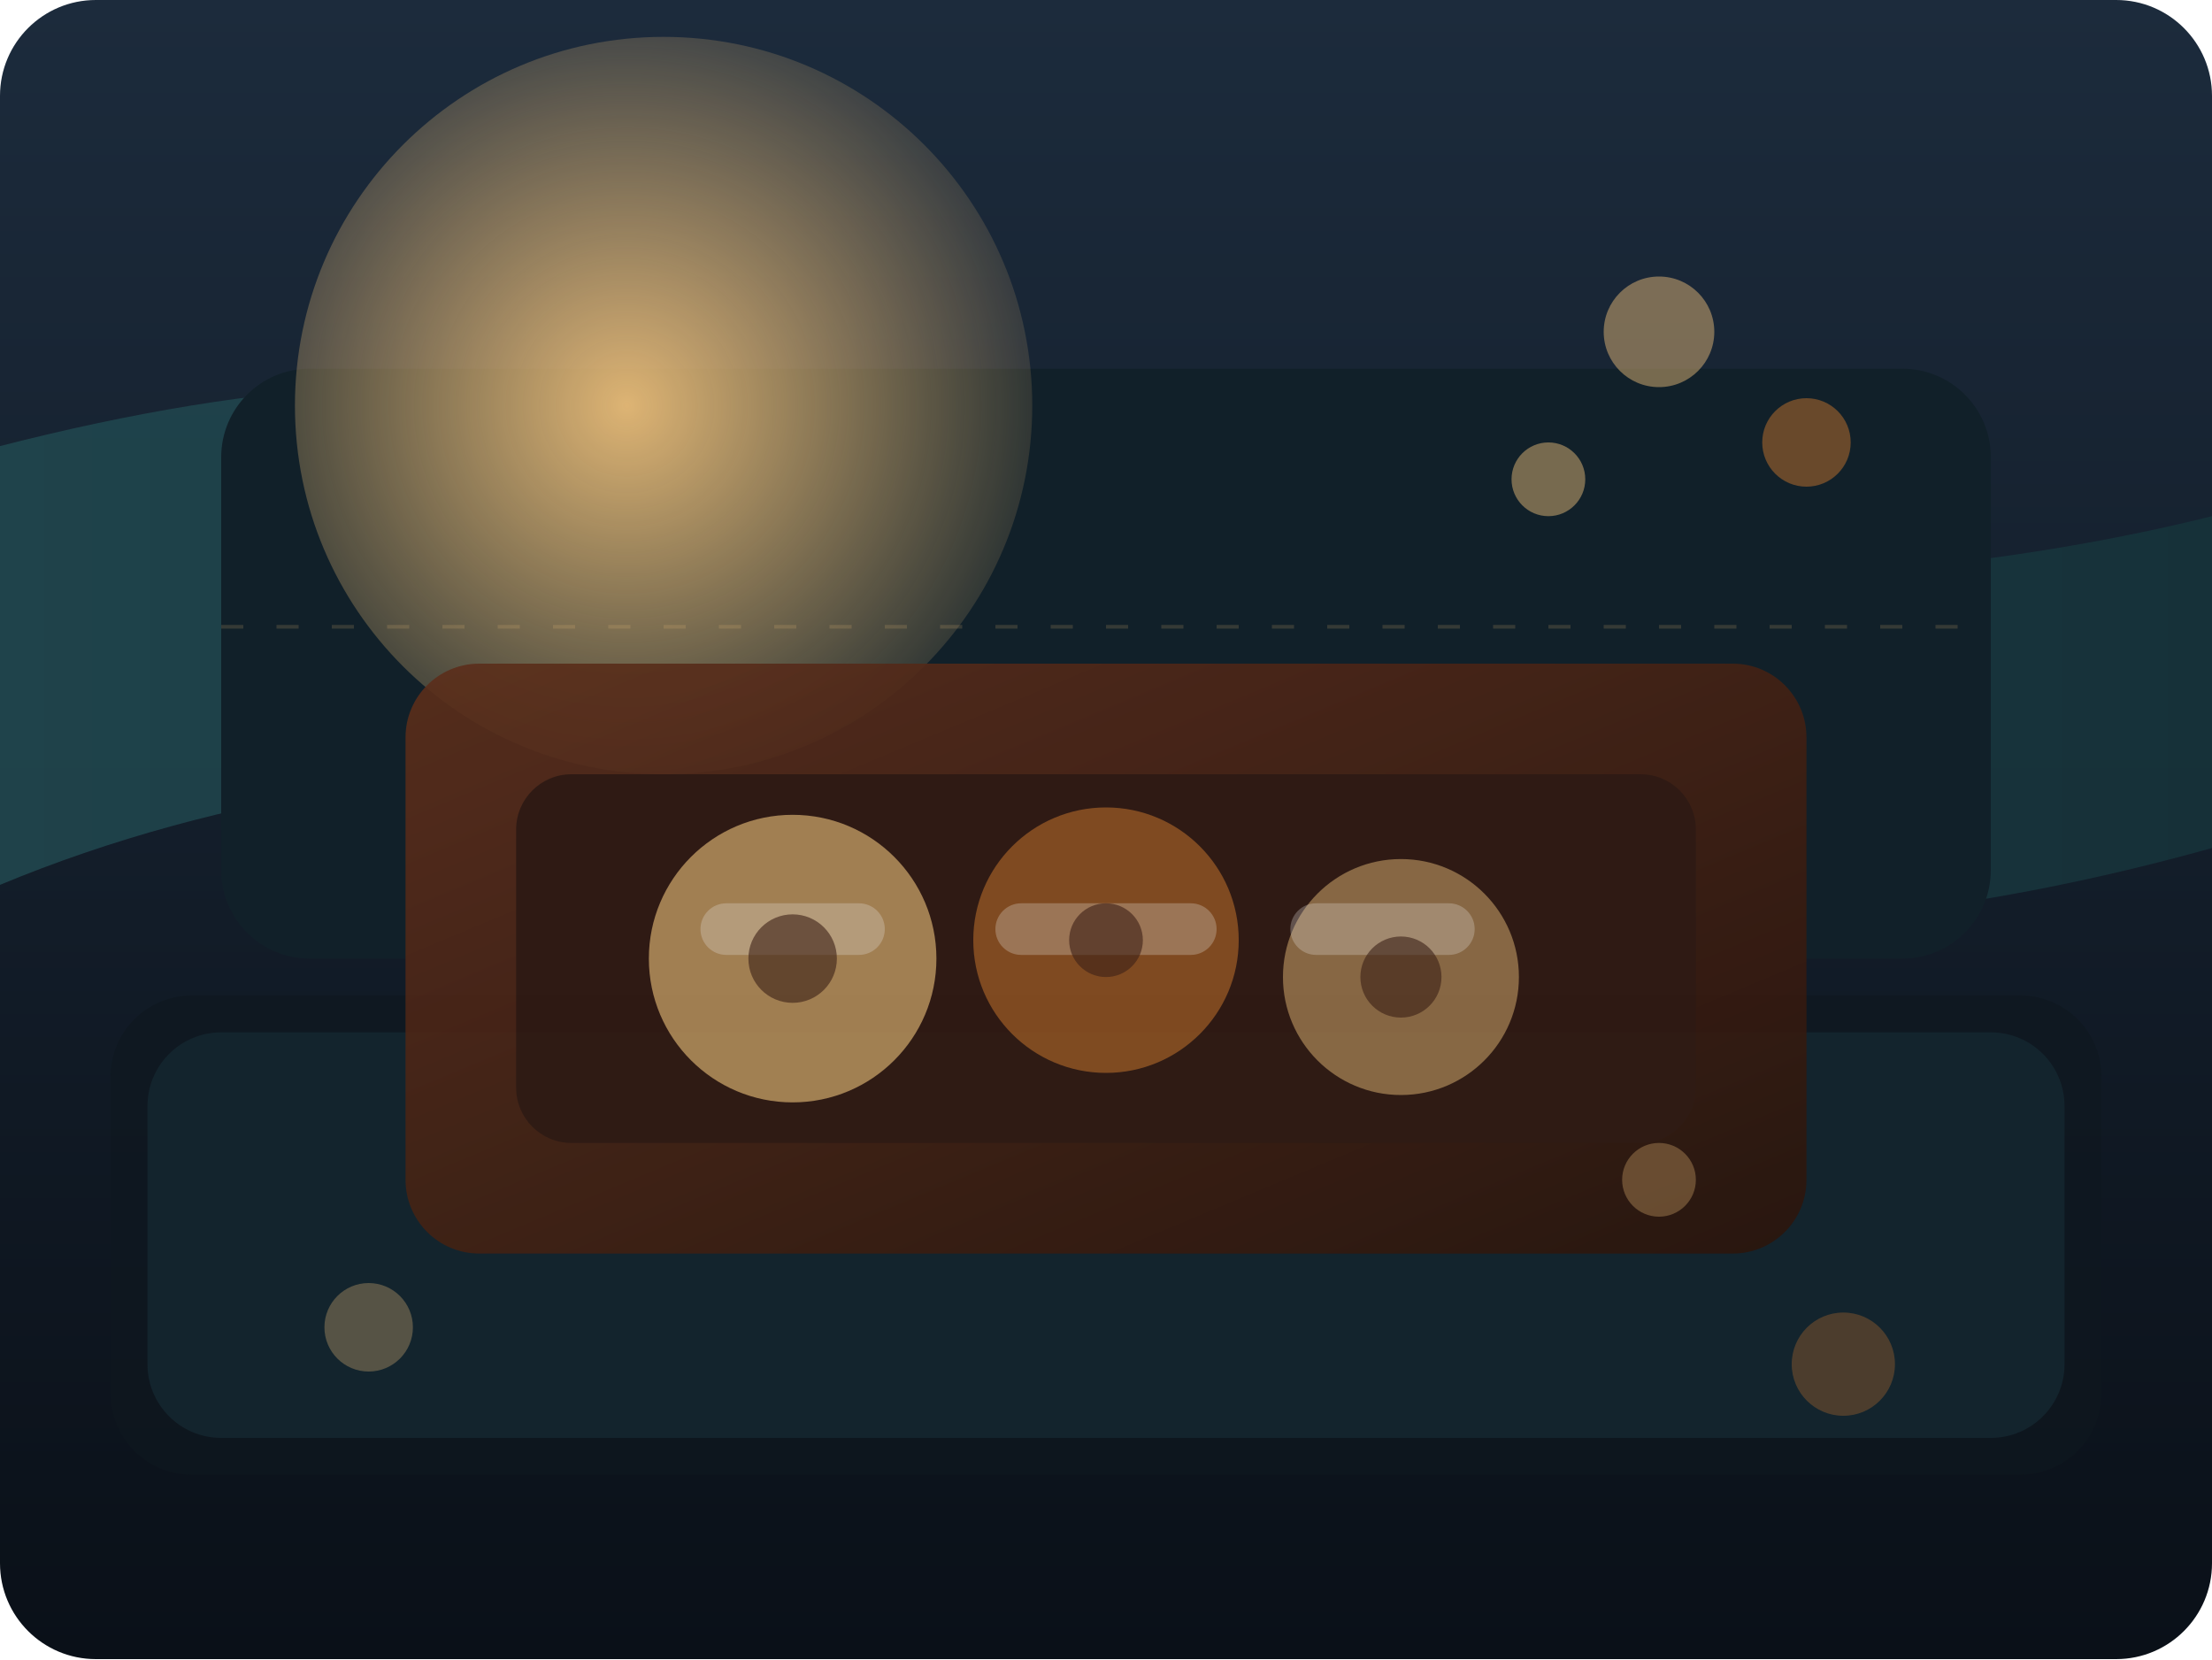
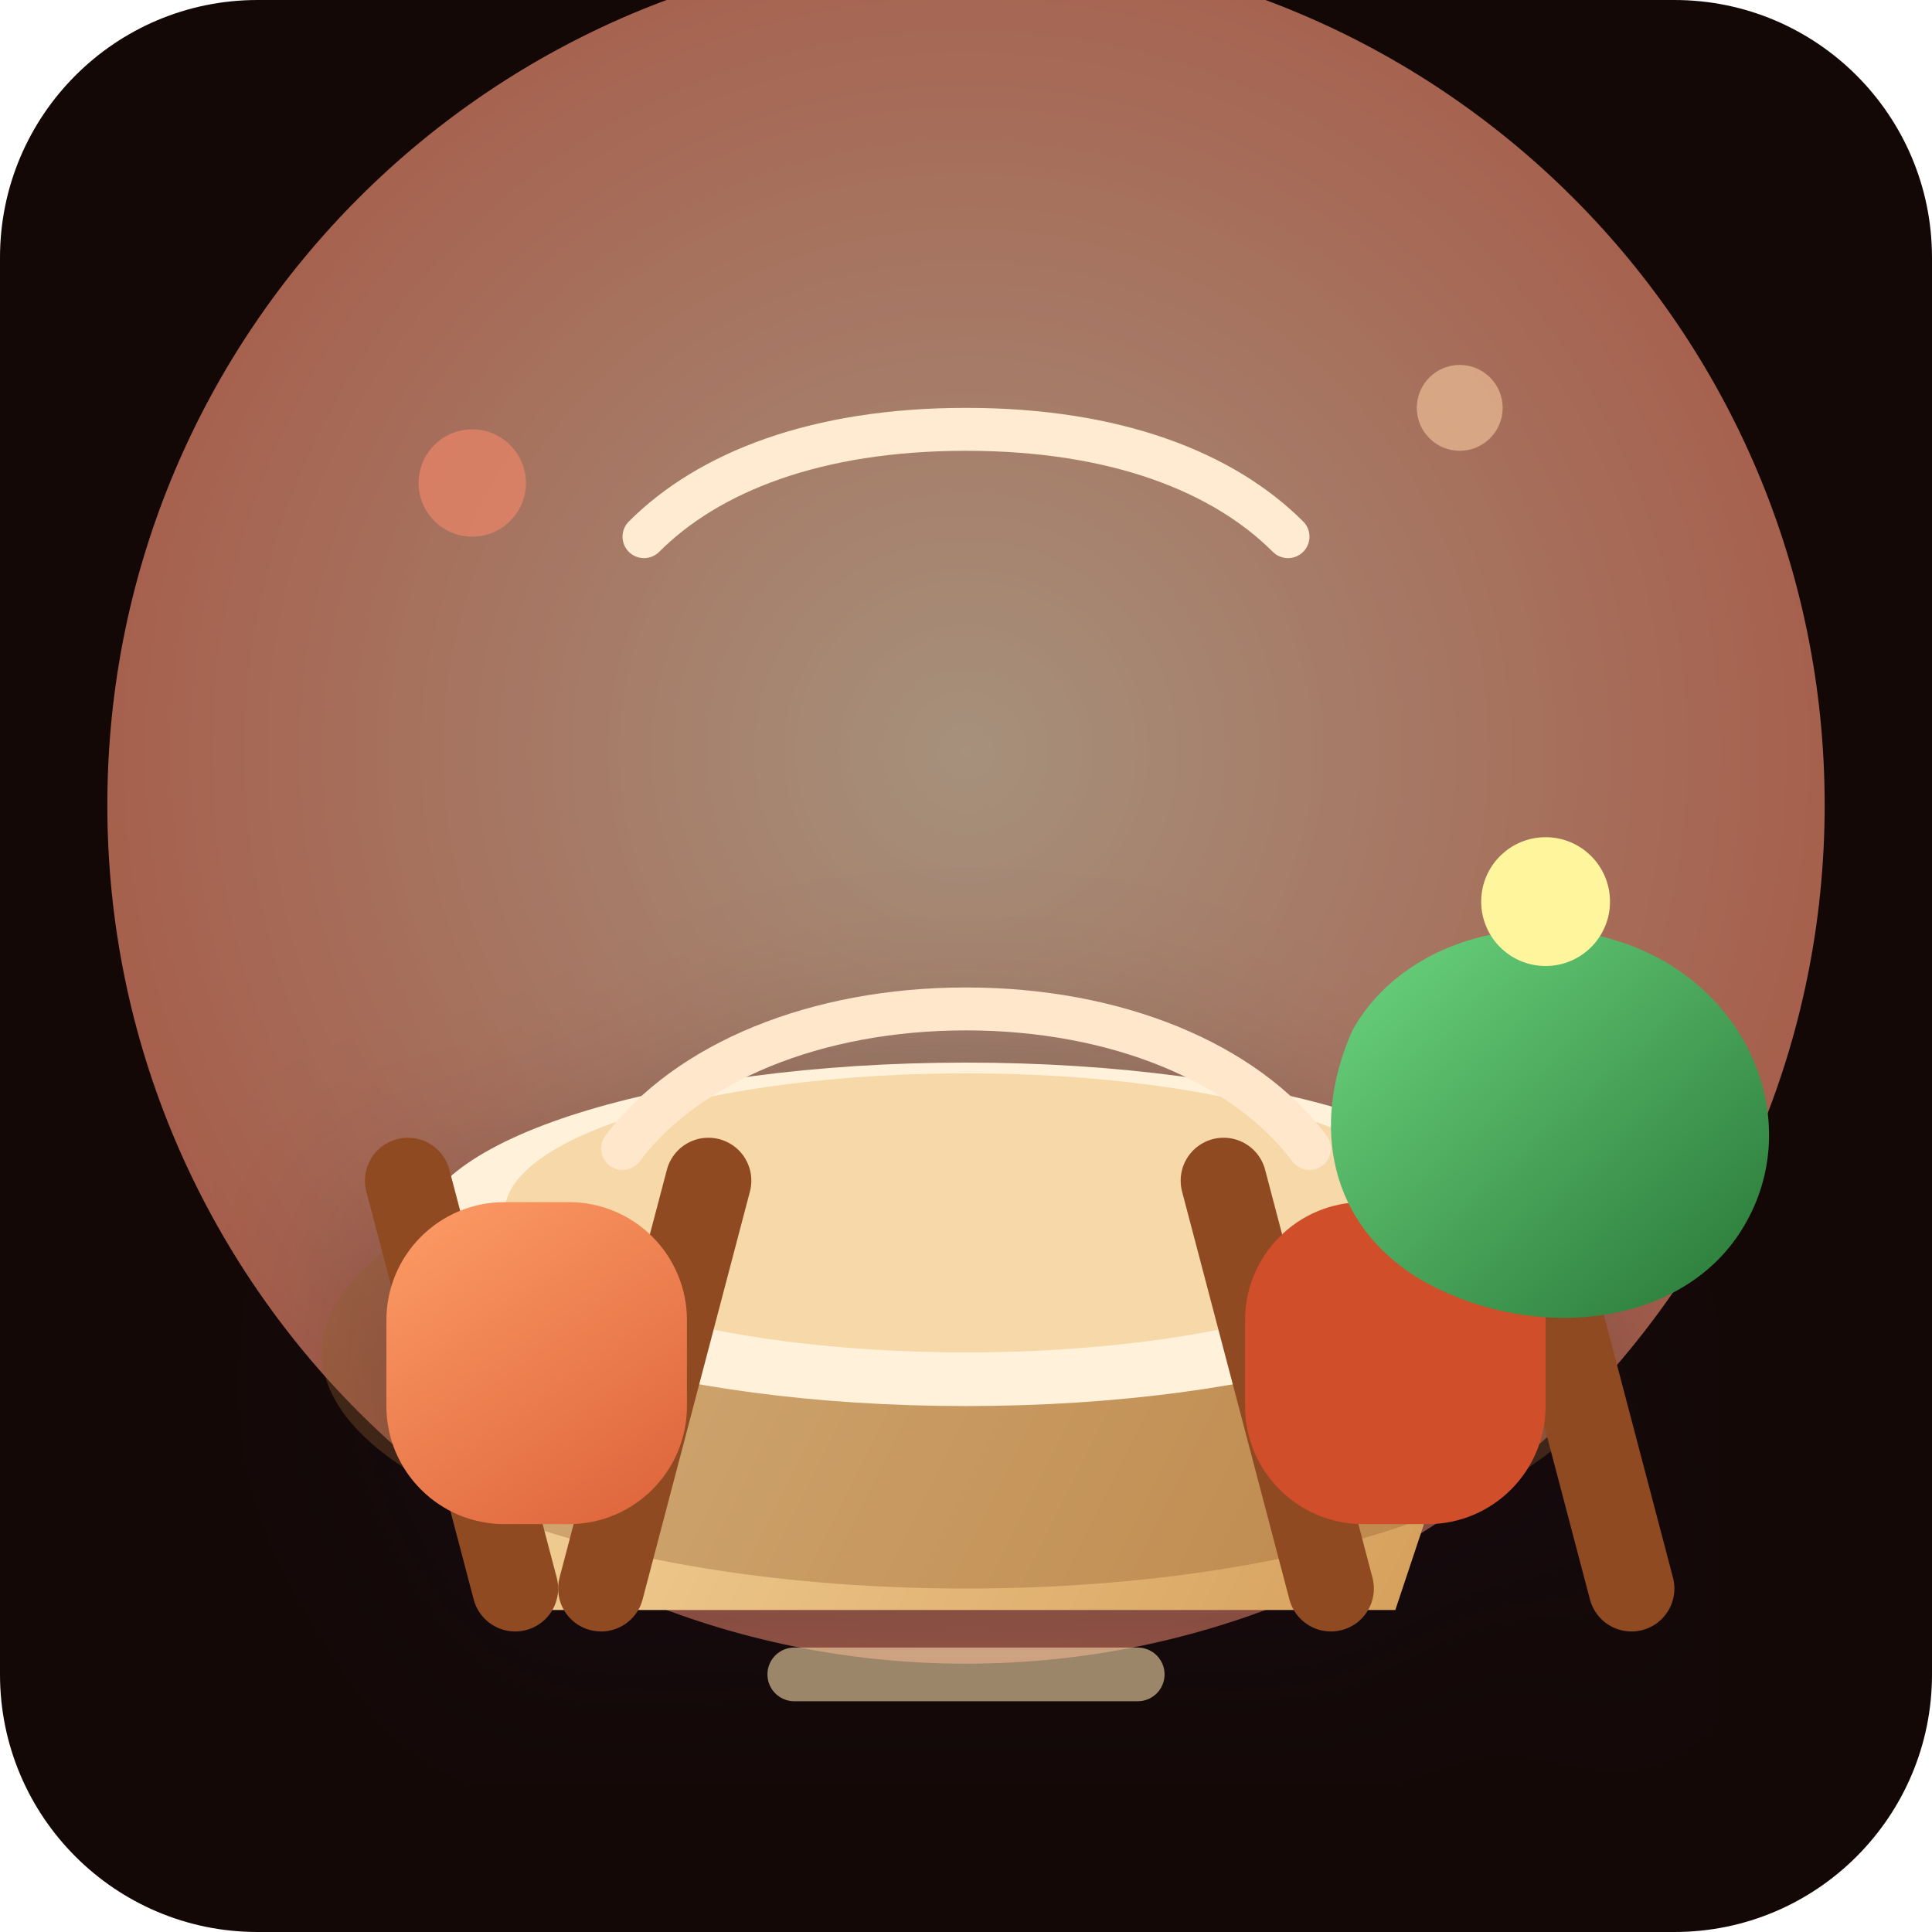
- <svg xmlns="http://www.w3.org/2000/svg" width="1200" height="900" viewBox="0 0 1200 900" fill="none">
+ <svg xmlns="http://www.w3.org/2000/svg" width="360" height="360" viewBox="0 0 360 360" fill="none">
  <defs>
-     <linearGradient id="nightSky" x1="0" y1="0" x2="0" y2="1">
-       <stop offset="0" stop-color="#1C2B3C" />
-       <stop offset="1" stop-color="#0A1018" />
+     <radialGradient id="sunset" cx="0" cy="0" r="1" gradientUnits="userSpaceOnUse" gradientTransform="translate(180 140) scale(220)">
+       <stop offset="0" stop-color="#FFE5C3" />
+       <stop offset="1" stop-color="#FF7A5C" />
+     </radialGradient>
+     <linearGradient id="table" x1="80" y1="220" x2="280" y2="320" gradientUnits="userSpaceOnUse">
+       <stop stop-color="#F8D8A1" />
+       <stop offset="1" stop-color="#D29A54" />
    </linearGradient>
-     <radialGradient id="lanternGlow" cx="0" cy="0" r="1" gradientUnits="userSpaceOnUse" gradientTransform="translate(340 220) scale(260)">
-       <stop stop-color="#F4C47C" stop-opacity="0.9" />
-       <stop offset="1" stop-color="#F4C47C" stop-opacity="0" />
-     </radialGradient>
-     <linearGradient id="seaGradient" x1="0" y1="0" x2="1" y2="0">
-       <stop offset="0" stop-color="#214950" />
-       <stop offset="1" stop-color="#16343B" />
+     <linearGradient id="chairTerrace" x1="72" y1="220" x2="136" y2="312" gradientUnits="userSpaceOnUse">
+       <stop stop-color="#FF9F68" />
+       <stop offset="1" stop-color="#D14E2A" />
    </linearGradient>
-     <linearGradient id="tableTop" x1="0" y1="0" x2="1" y2="1">
-       <stop offset="0" stop-color="#5C2E1B" />
-       <stop offset="1" stop-color="#2A140C" />
+     <linearGradient id="foliage" x1="248" y1="160" x2="320" y2="240" gradientUnits="userSpaceOnUse">
+       <stop stop-color="#74E087" />
+       <stop offset="1" stop-color="#2E7F3D" />
    </linearGradient>
+     <filter id="terraceShadow" x="40" y="40" width="280" height="292" filterUnits="userSpaceOnUse" color-interpolation-filters="sRGB">
+       <feOffset dy="12" />
+       <feGaussianBlur stdDeviation="16" />
+       <feColorMatrix type="matrix" values="0 0 0 0 0.09 0 0 0 0 0.06 0 0 0 0 0.12 0 0 0 0.28 0" />
+       <feBlend in="SourceGraphic" result="shape" />
+     </filter>
  </defs>
-   <rect width="1200" height="900" rx="52" fill="url(#nightSky)" />
-   <rect x="60" y="540" width="1080" height="260" rx="44" fill="#0E171E" opacity="0.65" />
-   <rect x="80" y="560" width="1040" height="220" rx="40" fill="#13242D" />
-   <path d="M0 480C120 430 260 410 380 420C520 430 700 490 860 500C980 508 1100 488 1200 460V280C1080 310 940 320 840 310C640 290 420 200 200 210C140 212 70 224 0 242V480Z" fill="url(#seaGradient)" opacity="0.85" />
-   <rect x="120" y="200" width="960" height="320" rx="48" fill="#112029" />
-   <path d="M120 340H1080" stroke="#F4C47C" stroke-opacity="0.16" stroke-width="2" stroke-dasharray="12 18" />
-   <circle cx="360" cy="220" r="200" fill="url(#lanternGlow)" />
-   <g opacity="0.45">
-     <circle cx="900" cy="180" r="30" fill="#F4C47C" />
-     <circle cx="980" cy="240" r="24" fill="#D47A2C" />
-     <circle cx="840" cy="260" r="20" fill="#F4C47C" />
+   <rect width="360" height="360" rx="48" fill="#140807" />
+   <circle cx="180" cy="150" r="160" fill="url(#sunset)" opacity="0.62" />
+   <g filter="url(#terraceShadow)">
+     <path d="M80 240H280L260 300H100L80 240Z" fill="url(#table)" />
+     <ellipse cx="180" cy="252" rx="120" ry="44" fill="#8F5B2F" opacity="0.35" />
+     <ellipse cx="180" cy="230" rx="102" ry="32" fill="#FFF1DA" />
+     <ellipse cx="180" cy="226" rx="86" ry="26" fill="#F7D8A8" />
+     <path d="M116 214C128 198 152 188 180 188C208 188 232 198 244 214" stroke="#FFE7CC" stroke-width="8" stroke-linecap="round" />
+     <path d="M76 220L96 296" stroke="#8F4A22" stroke-width="16" stroke-linecap="round" />
+     <path d="M132 220L112 296" stroke="#8F4A22" stroke-width="16" stroke-linecap="round" />
+     <path d="M284 220L304 296" stroke="#8F4A22" stroke-width="16" stroke-linecap="round" />
+     <path d="M228 220L248 296" stroke="#8F4A22" stroke-width="16" stroke-linecap="round" />
+     <rect x="72" y="224" width="56" height="60" rx="22" fill="url(#chairTerrace)" />
+     <rect x="232" y="224" width="56" height="60" rx="22" fill="url(#chairTerrace)" transform="scale(-1,1) translate(-520,0)" />
  </g>
-   <g transform="translate(220 360)" opacity="0.9">
-     <rect width="760" height="320" rx="40" fill="url(#tableTop)" />
-     <rect x="60" y="60" width="640" height="200" rx="30" fill="#321A12" />
-     <circle cx="210" cy="160" r="78" fill="#F4C47C" opacity="0.65" />
-     <circle cx="380" cy="150" r="72" fill="#D47A2C" opacity="0.55" />
-     <circle cx="540" cy="170" r="64" fill="#F4C47C" opacity="0.5" />
-     <rect x="160" y="130" width="100" height="28" rx="14" fill="#FDF8F4" opacity="0.28" />
-     <rect x="320" y="130" width="120" height="28" rx="14" fill="#FDF8F4" opacity="0.28" />
-     <rect x="480" y="130" width="100" height="28" rx="14" fill="#FDF8F4" opacity="0.28" />
-     <circle cx="210" cy="160" r="24" fill="#401F14" opacity="0.6" />
-     <circle cx="380" cy="150" r="20" fill="#401F14" opacity="0.6" />
-     <circle cx="540" cy="170" r="22" fill="#401F14" opacity="0.6" />
-   </g>
-   <g opacity="0.3">
-     <circle cx="200" cy="720" r="24" fill="#F4C47C" />
-     <circle cx="1000" cy="740" r="28" fill="#D47A2C" />
-     <circle cx="900" cy="640" r="20" fill="#F4C47C" />
+   <path d="M252 192C262 174 288 168 308 178C328 188 336 212 324 230C312 248 284 250 264 238C248 228 244 210 252 192Z" fill="url(#foliage)" />
+   <circle cx="288" cy="168" r="12" fill="#FFF59D" />
+   <path d="M120 100C132 88 152 80 180 80C208 80 228 88 240 100" stroke="#FFEAD2" stroke-width="8" stroke-linecap="round" />
+   <path d="M148 312H212" stroke="#F7D8A8" stroke-width="10" stroke-linecap="round" opacity="0.6" />
+   <g opacity="0.55">
+     <circle cx="88" cy="90" r="10" fill="#FF8A6C" />
+     <circle cx="272" cy="76" r="8" fill="#FFD3A6" />
  </g>
</svg>
